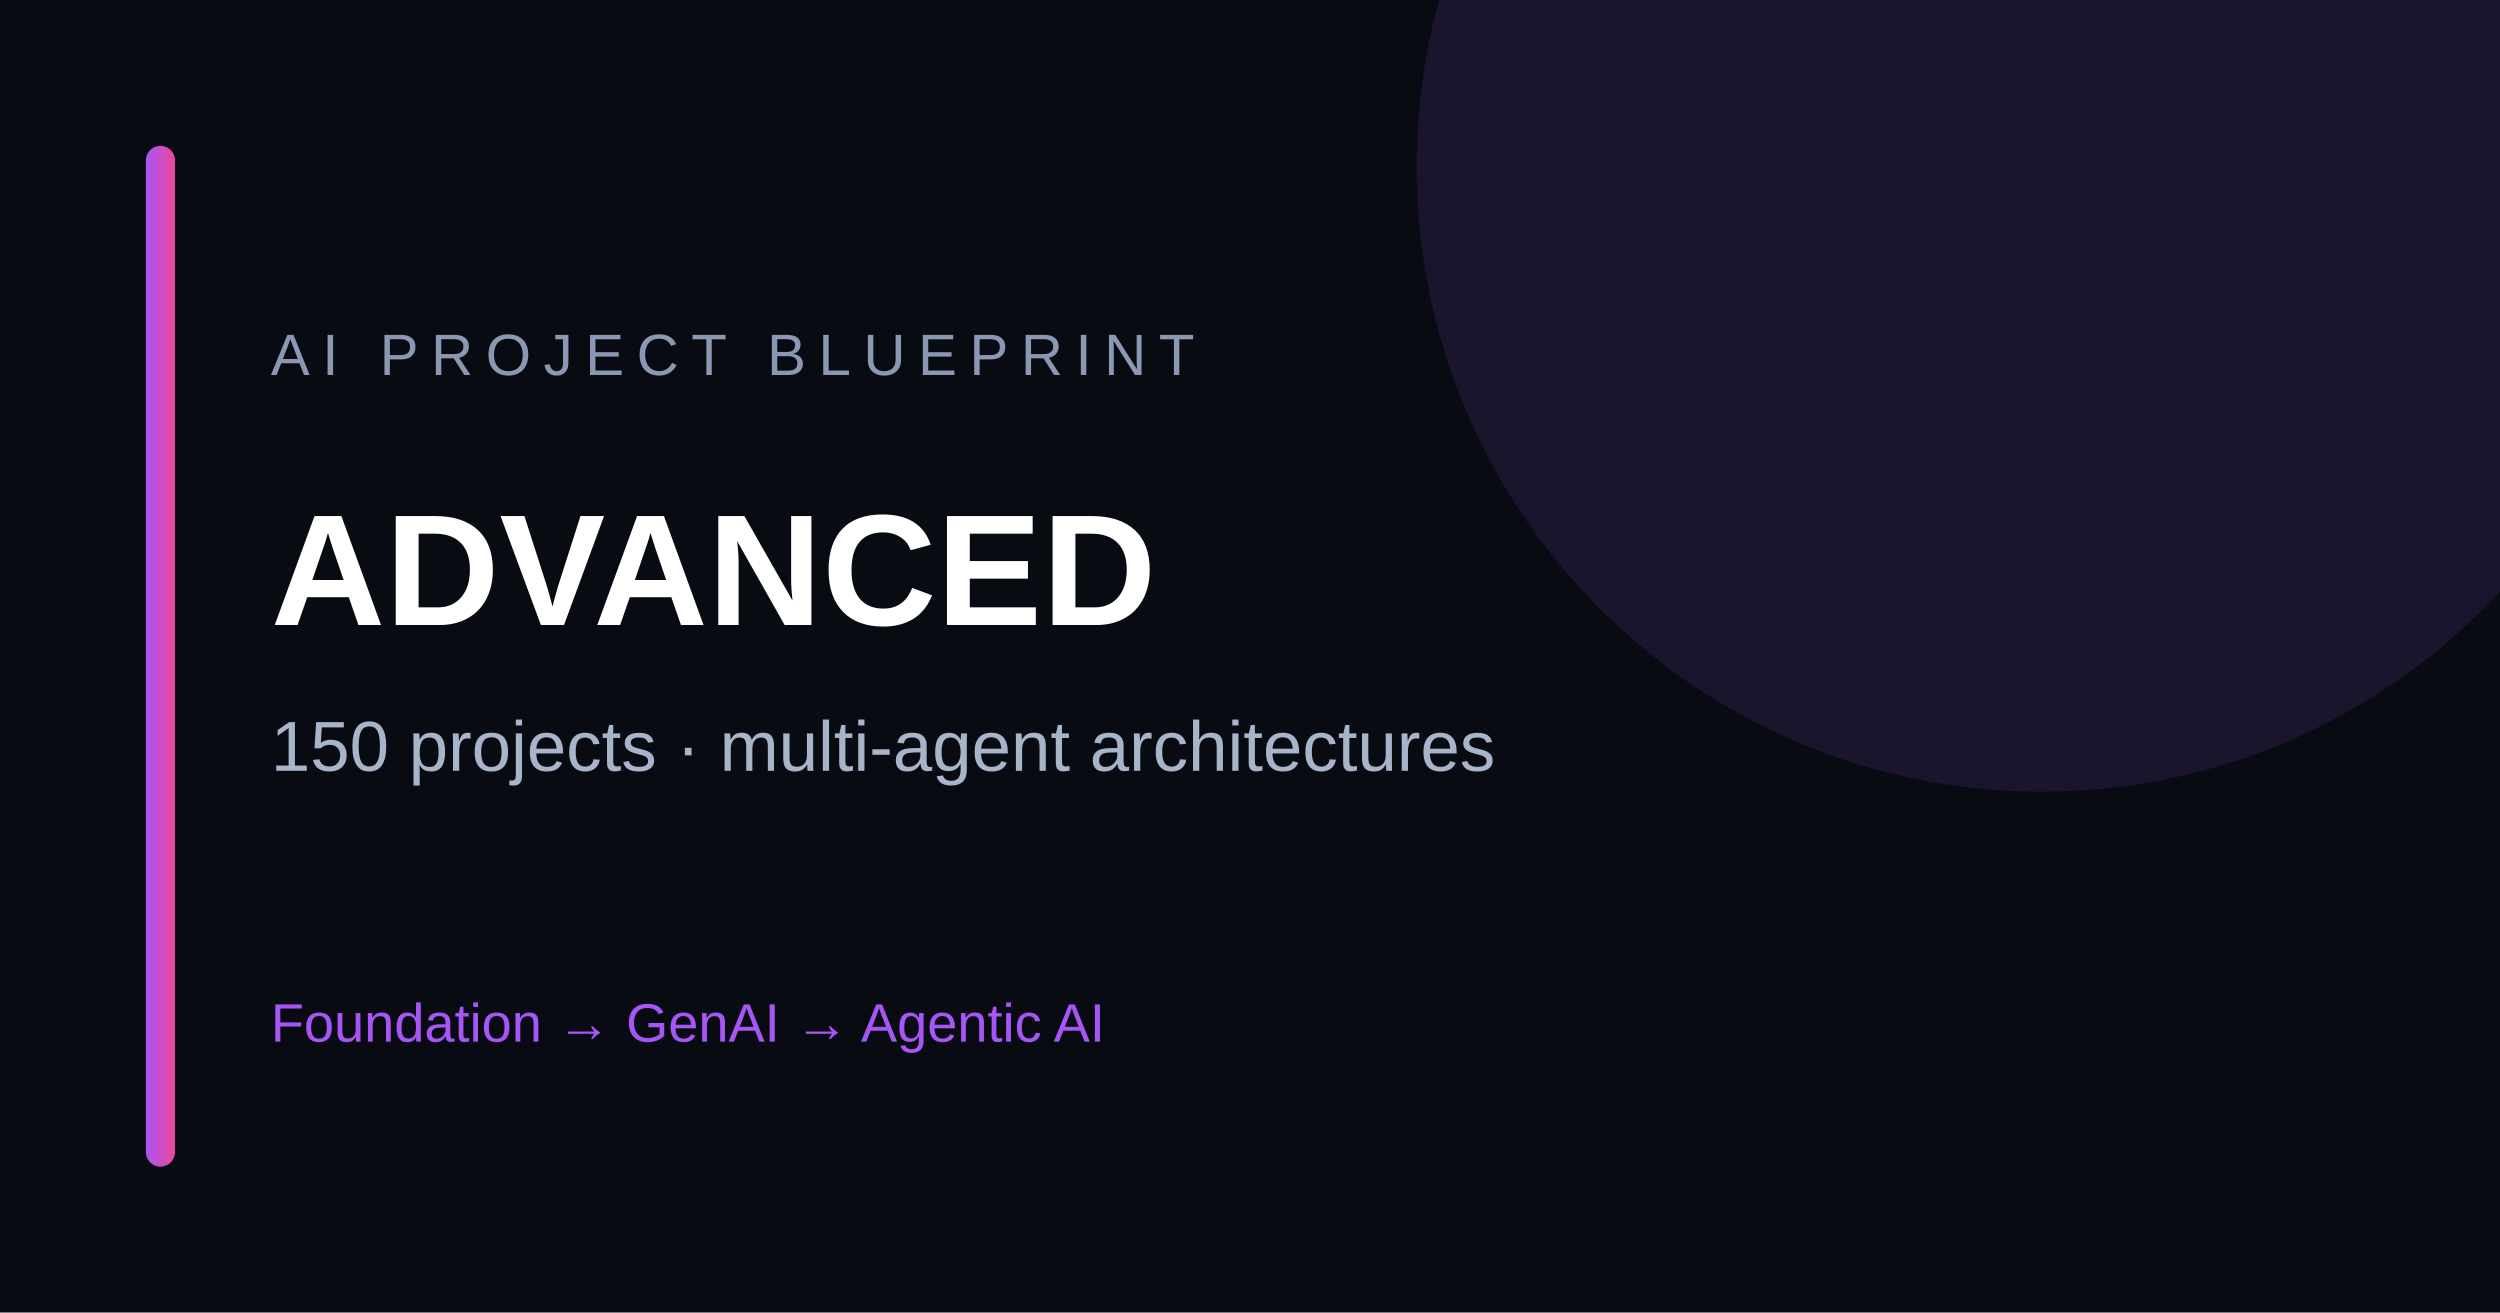
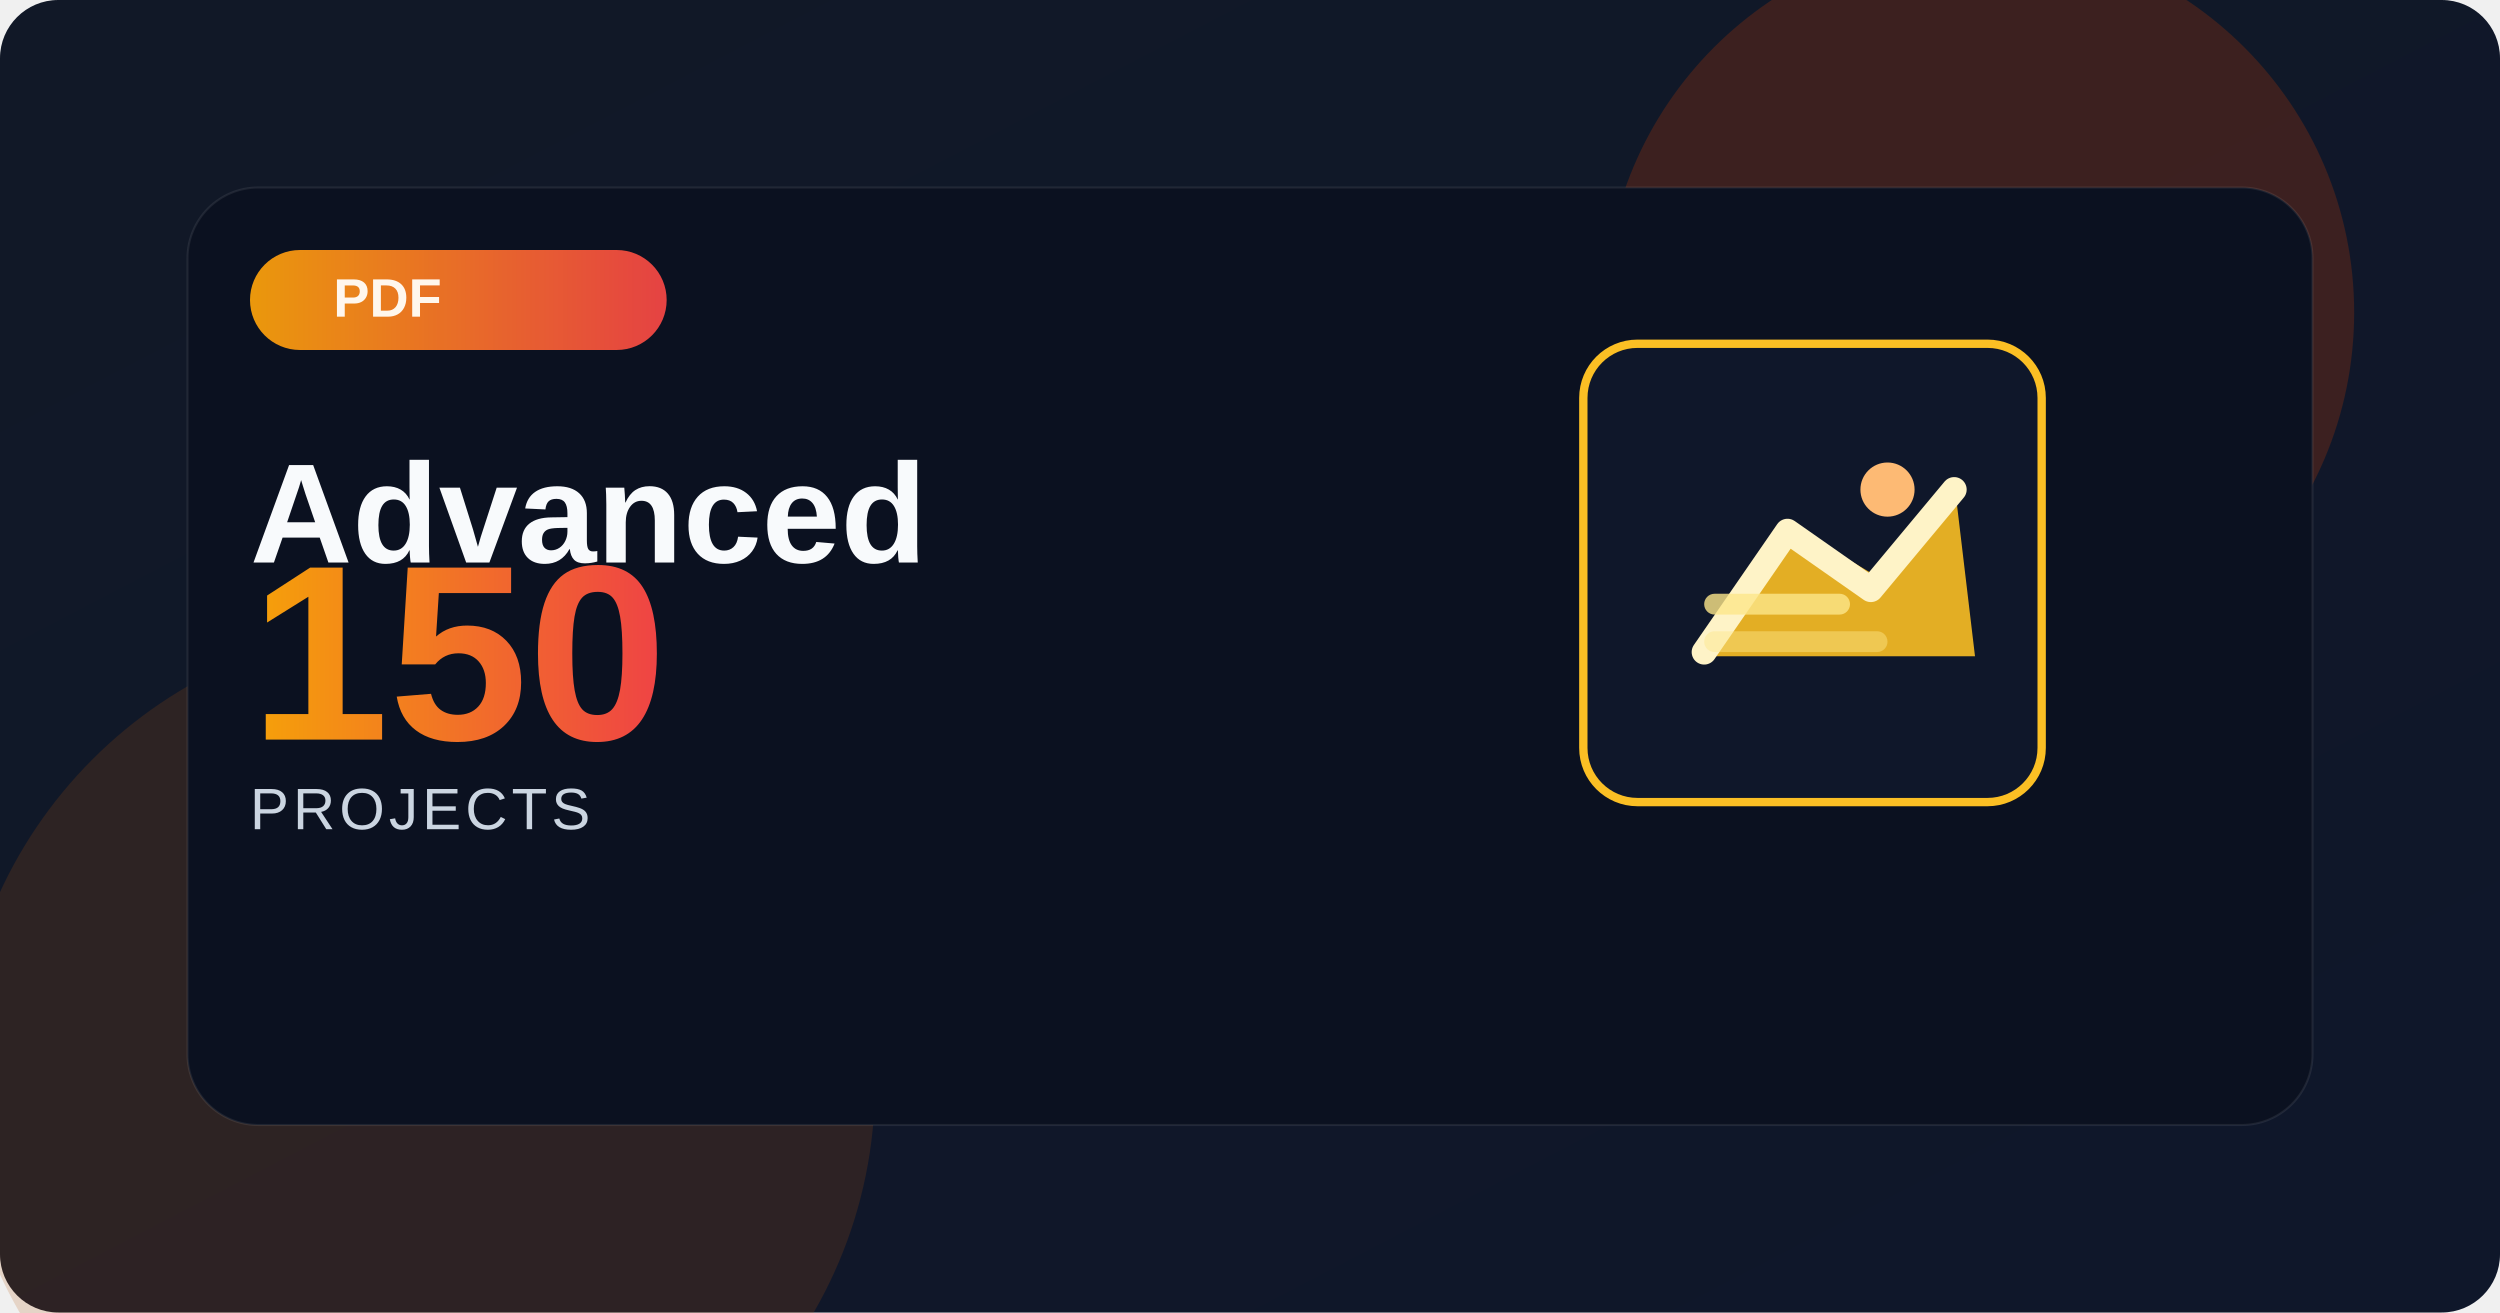
<svg xmlns="http://www.w3.org/2000/svg" width="1200" height="630" viewBox="0 0 1200 630">
  <defs>
-     <linearGradient id="g" x1="0" x2="1">
-       <stop stop-color="#a855f7" />
-       <stop offset="1" stop-color="#ec4899" />
+     <linearGradient id="bg" x1="0" x2="1" y1="0" y2="1">
+       <stop offset="0%" stop-color="#111827" />
+       <stop offset="100%" stop-color="#0f172a" />
+     </linearGradient>
+     <linearGradient id="accent" x1="0" x2="1">
+       <stop offset="0%" stop-color="#f59e0b" />
+       <stop offset="100%" stop-color="#ef4444" />
    </linearGradient>
  </defs>
-   <rect width="1200" height="630" fill="#080b12" />
-   <circle cx="980" cy="80" r="300" fill="#a855f7" opacity=".12" />
-   <rect x="70" y="70" width="14" height="490" rx="7" fill="url(#g)" />
-   <text x="130" y="180" fill="#8b98b4" font-family="Arial" font-size="28" letter-spacing="6">AI PROJECT BLUEPRINT</text>
-   <text x="130" y="300" fill="white" font-family="Arial" font-weight="700" font-size="76">ADVANCED</text>
-   <text x="130" y="370" fill="#a8b4ca" font-family="Arial" font-size="34">150 projects · multi-agent architectures</text>
-   <text x="130" y="500" fill="#a855f7" font-family="Arial" font-size="26">Foundation → GenAI → Agentic AI</text>
+   <rect width="1200" height="630" rx="28" fill="url(#bg)" />
+   <circle cx="950" cy="150" r="180" fill="#7c2d12" opacity="0.4" />
+   <circle cx="200" cy="520" r="220" fill="#b45309" opacity="0.18" />
+   <rect x="90" y="90" width="1020" height="450" rx="34" fill="#0b1120" stroke="rgba(255,255,255,0.08)" />
+   <rect x="120" y="120" width="200" height="48" rx="24" fill="url(#accent)" opacity="0.95" />
+   <text x="160" y="152" font-family="Segoe UI, Arial, sans-serif" font-size="26" font-weight="700" fill="#fff7ed">PDF</text>
+   <text x="120" y="270" font-family="Segoe UI, Arial, sans-serif" font-size="68" font-weight="800" fill="#f8fafc">Advanced</text>
+   <text x="120" y="355" font-family="Segoe UI, Arial, sans-serif" font-size="120" font-weight="900" fill="url(#accent)">150</text>
+   <text x="120" y="398" font-family="Segoe UI, Arial, sans-serif" font-size="28" fill="#cbd5e1" letter-spacing="2">PROJECTS</text>
+   <g transform="translate(760 165)">
+     <rect x="0" y="0" width="220" height="220" rx="26" fill="#0f172a" stroke="#fbbf24" stroke-width="4" />
+     <path d="M58 150 L98 86 L138 110 L178 66 L188 150 Z" fill="#fbbf24" opacity="0.9" />
+     <path d="M58 148 L98 90 L138 118 L178 70" fill="none" stroke="#fef3c7" stroke-width="12" stroke-linecap="round" stroke-linejoin="round" />
+     <circle cx="146" cy="70" r="13" fill="#fdba74" />
+     <rect x="58" y="120" width="70" height="10" rx="5" fill="#fde68a" opacity="0.8" />
+     <rect x="58" y="138" width="88" height="10" rx="5" fill="#fde68a" opacity="0.45" />
+   </g>
</svg>
